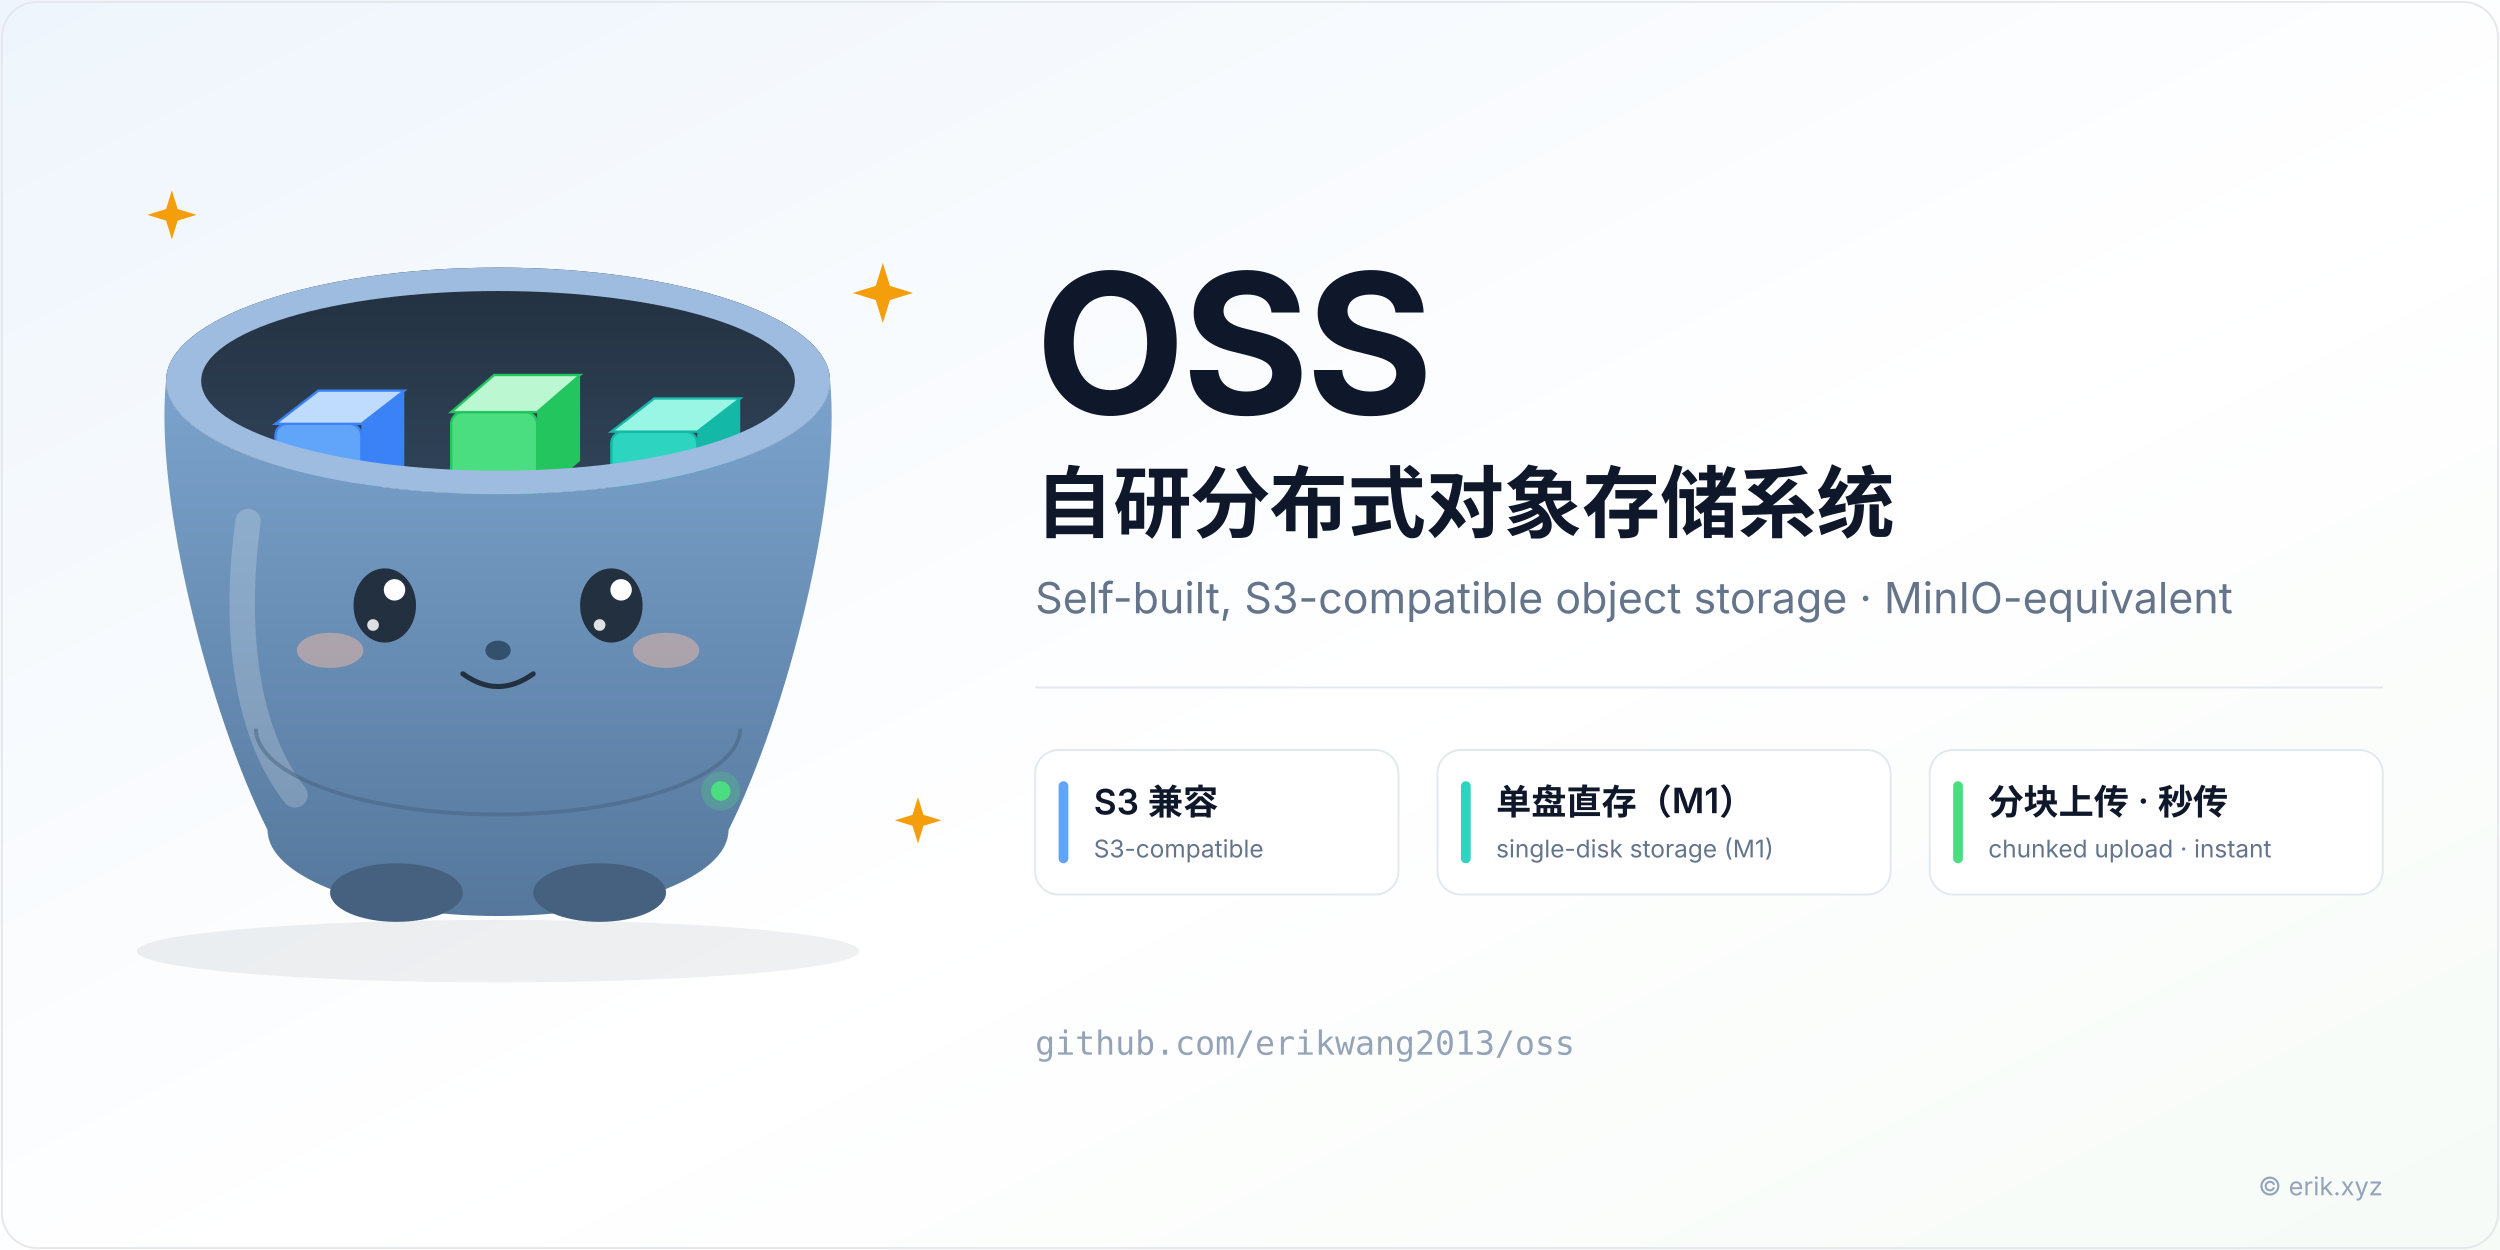
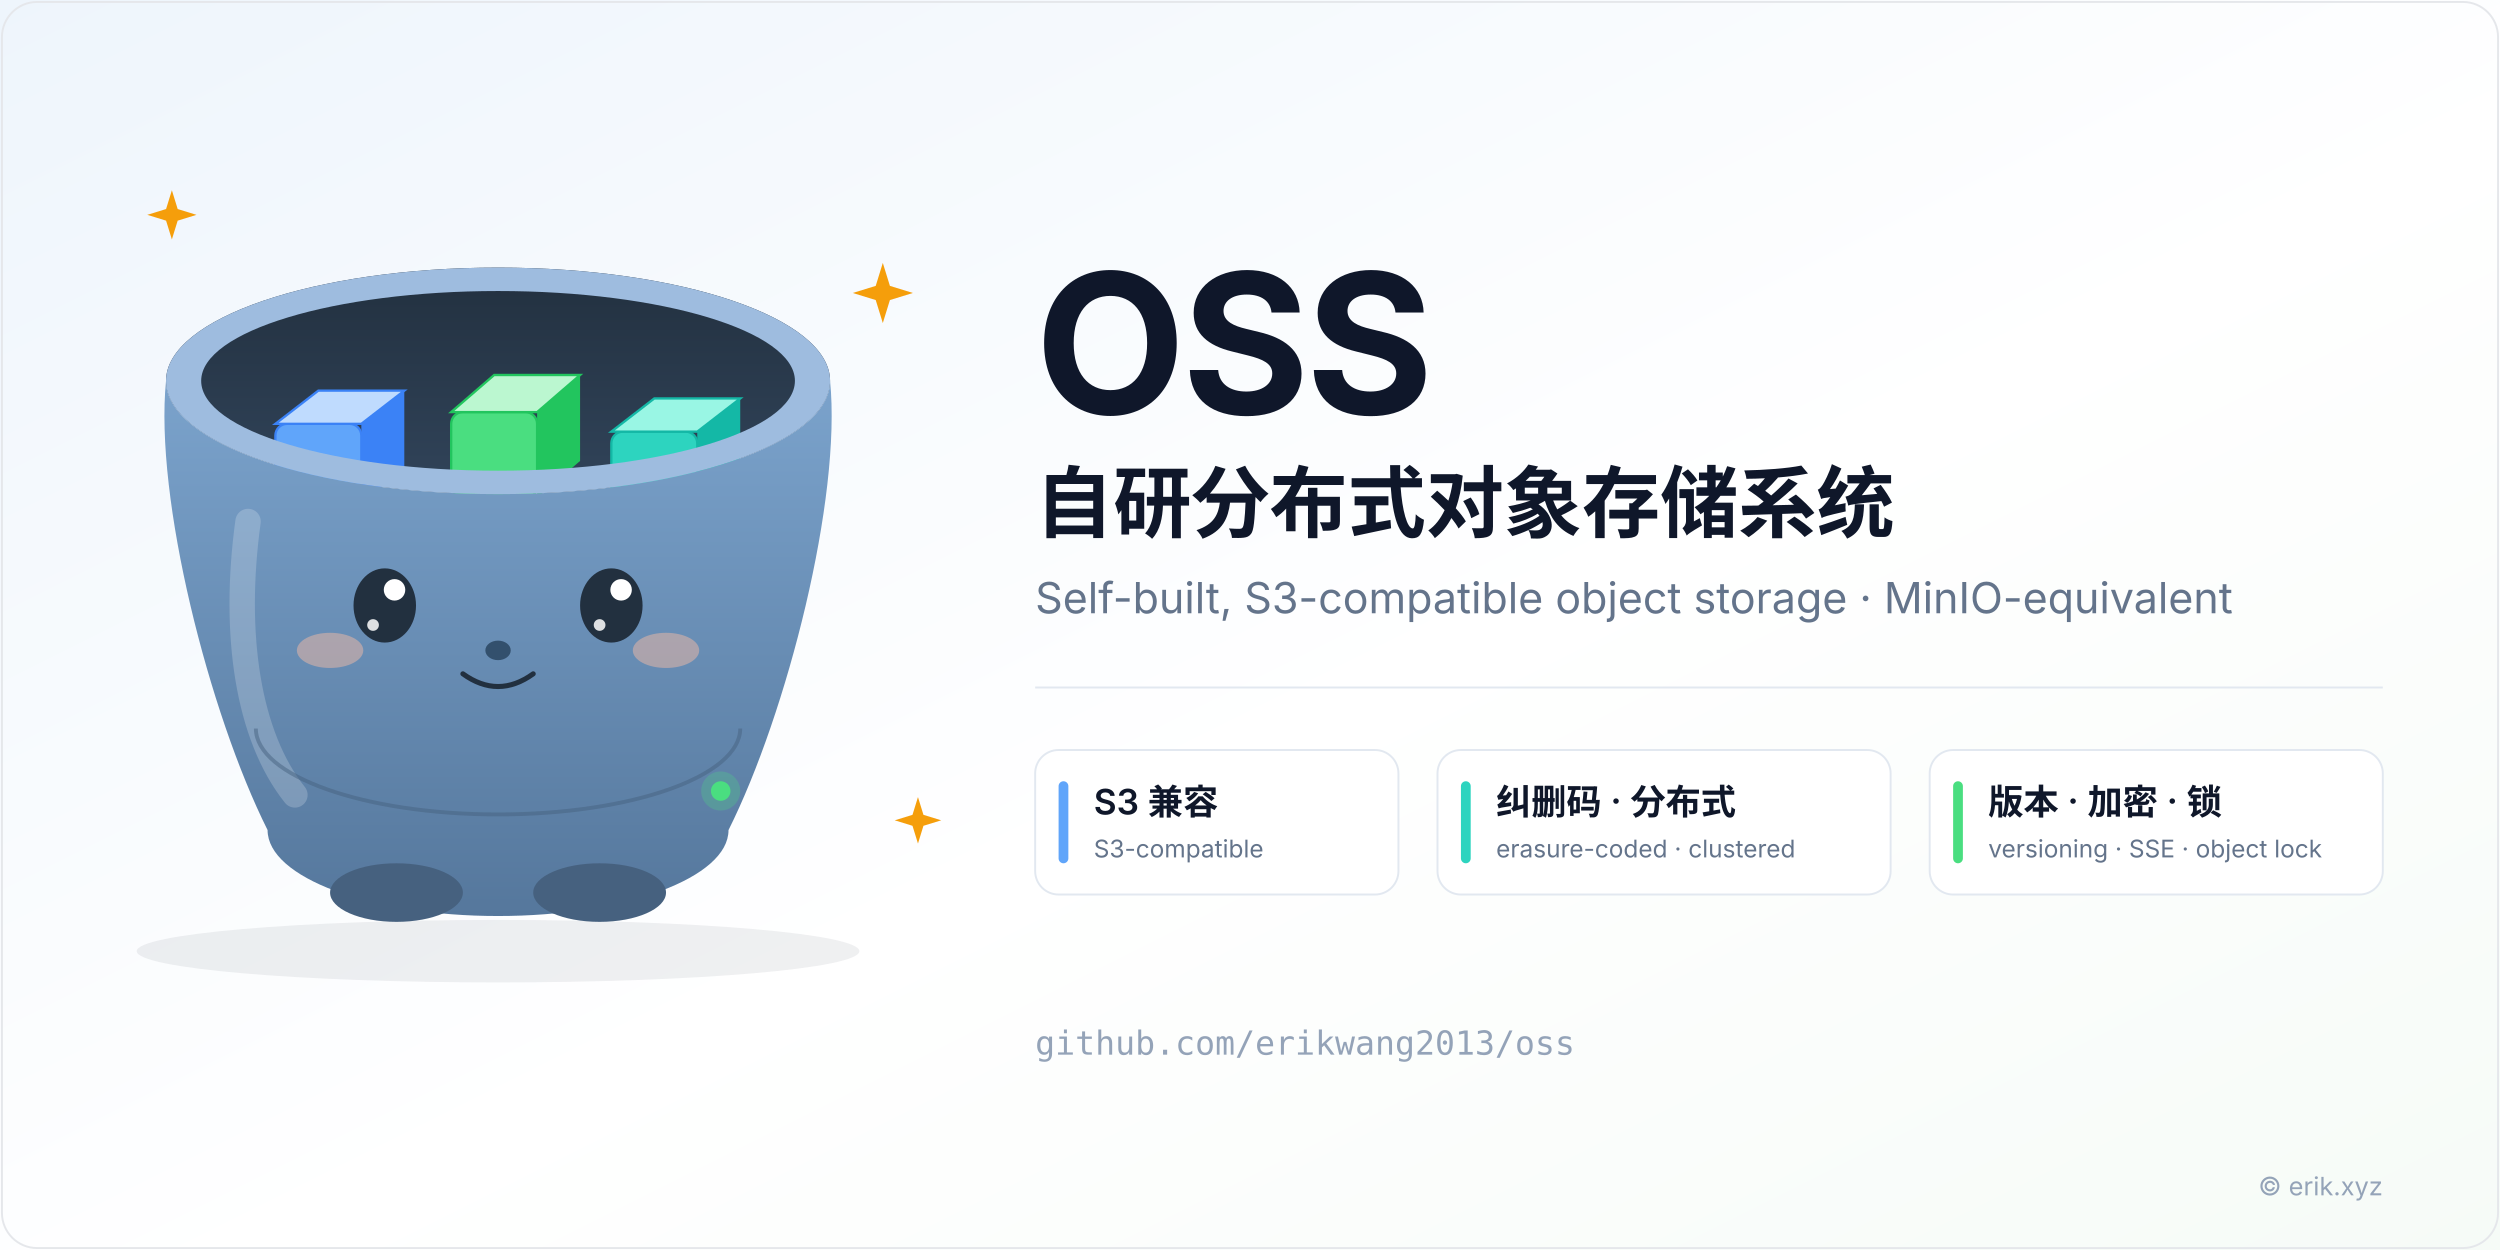
<svg xmlns="http://www.w3.org/2000/svg" xmlns:xlink="http://www.w3.org/1999/xlink" viewBox="0 0 1280 640" width="1280" height="640" font-family="-apple-system, BlinkMacSystemFont, 'Segoe UI', 'Noto Sans SC', 'PingFang SC', 'Microsoft YaHei', sans-serif">
  <defs>
    <linearGradient id="bodyGrad" x1="0" y1="0" x2="0" y2="1">
      <stop offset="0" stop-color="#7ba3cc" />
      <stop offset="1" stop-color="#55779c" />
    </linearGradient>
    <linearGradient id="insideGrad" x1="0" y1="0" x2="0" y2="1">
      <stop offset="0" stop-color="#22303f" />
      <stop offset="1" stop-color="#31445a" />
    </linearGradient>
    <g id="bucket">
      <ellipse cx="280" cy="492" rx="185" ry="16" fill="#0f172a" opacity="0.07" />
      <ellipse cx="280" cy="200" rx="170" ry="58" fill="url(#insideGrad)" />
      <g>
        <rect x="166" y="222" width="44" height="40" rx="6" fill="#60a5fa" stroke="#3b82f6" stroke-width="1.2" />
        <polygon points="166,222 188,205 232,205 210,222" fill="#bfdbfe" stroke="#3b82f6" stroke-width="1.2" />
        <polygon points="210,222 232,205 232,245 210,262" fill="#3b82f6" />
      </g>
      <g>
        <rect x="256" y="216" width="44" height="44" rx="6" fill="#4ade80" stroke="#22c55e" stroke-width="1.2" />
        <polygon points="256,216 278,197 322,197 300,216" fill="#bbf7d0" stroke="#22c55e" stroke-width="1.2" />
        <polygon points="300,216 322,197 322,241 300,260" fill="#22c55e" />
      </g>
      <g>
        <rect x="338" y="226" width="44" height="38" rx="6" fill="#2dd4bf" stroke="#14b8a6" stroke-width="1.2" />
        <polygon points="338,226 360,209 404,209 382,226" fill="#99f6e4" stroke="#14b8a6" stroke-width="1.2" />
        <polygon points="382,226 404,209 404,245 382,264" fill="#14b8a6" />
      </g>
      <path d="M450,200 A170,58 0 0 1 110,200 C104,260 132,370 162,430 A118,44 0 0 0 398,430 C428,370 456,260 450,200 Z" fill="url(#bodyGrad)" />
      <path d="M152,272 C144,330 152,382 176,412" fill="none" stroke="#ffffff" stroke-width="13" stroke-linecap="round" opacity="0.2" />
      <path d="M156,378 A124,44 0 0 0 404,378" fill="none" stroke="#46617f" stroke-width="2" opacity="0.5" />
      <path fill-rule="evenodd" fill="#9ebcdf" d="M110,200 A170,58 0 0 1 450,200 A170,58 0 0 1 110,200 Z M128,200 A152,46 0 0 0 432,200 A152,46 0 0 0 128,200 Z" />
      <ellipse cx="228" cy="462" rx="34" ry="15" fill="#46617f" />
      <ellipse cx="332" cy="462" rx="34" ry="15" fill="#46617f" />
      <circle cx="394" cy="410" r="10" fill="#4ade80" opacity="0.25" />
      <circle cx="394" cy="410" r="5" fill="#4ade80" />
    </g>
  </defs>
  <rect width="1280" height="640" fill="#ffffff" />
  <rect width="1280" height="640" fill="url(#bgTint)" />
  <defs>
    <linearGradient id="bgTint" x1="0" y1="0" x2="1" y2="1">
      <stop offset="0" stop-color="#eef5fc" />
      <stop offset="0.55" stop-color="#ffffff" />
      <stop offset="1" stop-color="#f6fbf7" />
    </linearGradient>
  </defs>
  <rect x="1" y="1" width="1278" height="638" rx="18" fill="none" stroke="#e5e7eb" />
  <g transform="translate(-25,-5)">
    <use xlink:href="#bucket" href="#bucket" />
    <ellipse cx="222" cy="315" rx="16" ry="19" fill="#22303f" />
    <ellipse cx="338" cy="315" rx="16" ry="19" fill="#22303f" />
    <circle cx="227" cy="307" r="5.5" fill="#ffffff" />
    <circle cx="343" cy="307" r="5.5" fill="#ffffff" />
    <circle cx="216" cy="325" r="3" fill="#ffffff" opacity="0.85" />
    <circle cx="332" cy="325" r="3" fill="#ffffff" opacity="0.85" />
    <ellipse cx="194" cy="338" rx="17" ry="9" fill="#f0b9a6" opacity="0.5" />
    <ellipse cx="366" cy="338" rx="17" ry="9" fill="#f0b9a6" opacity="0.5" />
    <ellipse cx="280" cy="338" rx="6.5" ry="5" fill="#33506d" />
    <path d="M262,350 Q280,363 298,350" fill="none" stroke="#22303f" stroke-width="2.6" stroke-linecap="round" />
  </g>
  <g transform="translate(452,150) scale(1.1)">
    <path d="M0,-14 L3.3,-3.3 L14,0 L3.3,3.3 L0,14 L-3.3,3.3 L-14,0 L-3.3,-3.3 Z" fill="#f59e0b" />
  </g>
  <g transform="translate(470,420) scale(0.85)">
    <path d="M0,-14 L3.3,-3.3 L14,0 L3.3,3.3 L0,14 L-3.3,3.3 L-14,0 L-3.3,-3.3 Z" fill="#f59e0b" />
  </g>
  <g transform="translate(88,110) scale(0.9)">
    <path d="M0,-14 L3.3,-3.3 L14,0 L3.3,3.3 L0,14 L-3.3,3.3 L-14,0 L-3.3,-3.3 Z" fill="#f59e0b" />
  </g>
  <text x="530" y="212" font-size="100" font-weight="700" fill="#0f172a" letter-spacing="-2">OSS</text>
  <text x="530" y="272" font-size="40" font-weight="600" fill="#0f172a">自研分布式对象存储系统</text>
  <text x="530" y="314" font-size="22" fill="#64748b">Self-built, S3-compatible object storage · MinIO-equivalent</text>
  <line x1="530" y1="352" x2="1220" y2="352" stroke="#e2e8f0" />
  <g>
    <rect x="530" y="384" width="186" height="74" rx="12" fill="#ffffff" stroke="#e2e8f0" />
    <rect x="542" y="400" width="5" height="42" rx="2.5" fill="#60a5fa" />
    <text x="560" y="417" font-size="18" font-weight="600" fill="#0f172a">S3 兼容</text>
    <text x="560" y="439" font-size="12.5" fill="#64748b">S3-compatible</text>
  </g>
  <g>
    <rect x="736" y="384" width="232" height="74" rx="12" fill="#ffffff" stroke="#e2e8f0" />
    <rect x="748" y="400" width="5" height="42" rx="2.5" fill="#2dd4bf" />
-     <text x="766" y="417" font-size="18" font-weight="600" fill="#0f172a">单盘直存（M1）</text>
-     <text x="766" y="439" font-size="12.5" fill="#64748b">single-disk storage (M1)</text>
+     <text x="766" y="417" font-size="18" font-weight="600" fill="#0f172a">纠删码 · 分布式</text>
+     <text x="766" y="439" font-size="12.5" fill="#64748b">erasure-coded · clustered</text>
  </g>
  <g>
    <rect x="988" y="384" width="232" height="74" rx="12" fill="#ffffff" stroke="#e2e8f0" />
    <rect x="1000" y="400" width="5" height="42" rx="2.5" fill="#4ade80" />
-     <text x="1018" y="417" font-size="18" font-weight="600" fill="#0f172a">分块上传 · 秒传</text>
-     <text x="1018" y="439" font-size="12.5" fill="#64748b">chunked upload · instant</text>
+     <text x="1018" y="417" font-size="18" font-weight="600" fill="#0f172a">版本 · 加密 · 锁</text>
+     <text x="1018" y="439" font-size="12.5" fill="#64748b">versioning · SSE · object lock</text>
  </g>
  <text x="530" y="540" font-size="17" fill="#94a3b8" font-family="ui-monospace, SFMono-Regular, Menlo, monospace">github.com/erikwang2013/oss</text>
  <text x="1220" y="612" font-size="13" fill="#94a3b8" text-anchor="end">© erik.xyz</text>
</svg>
